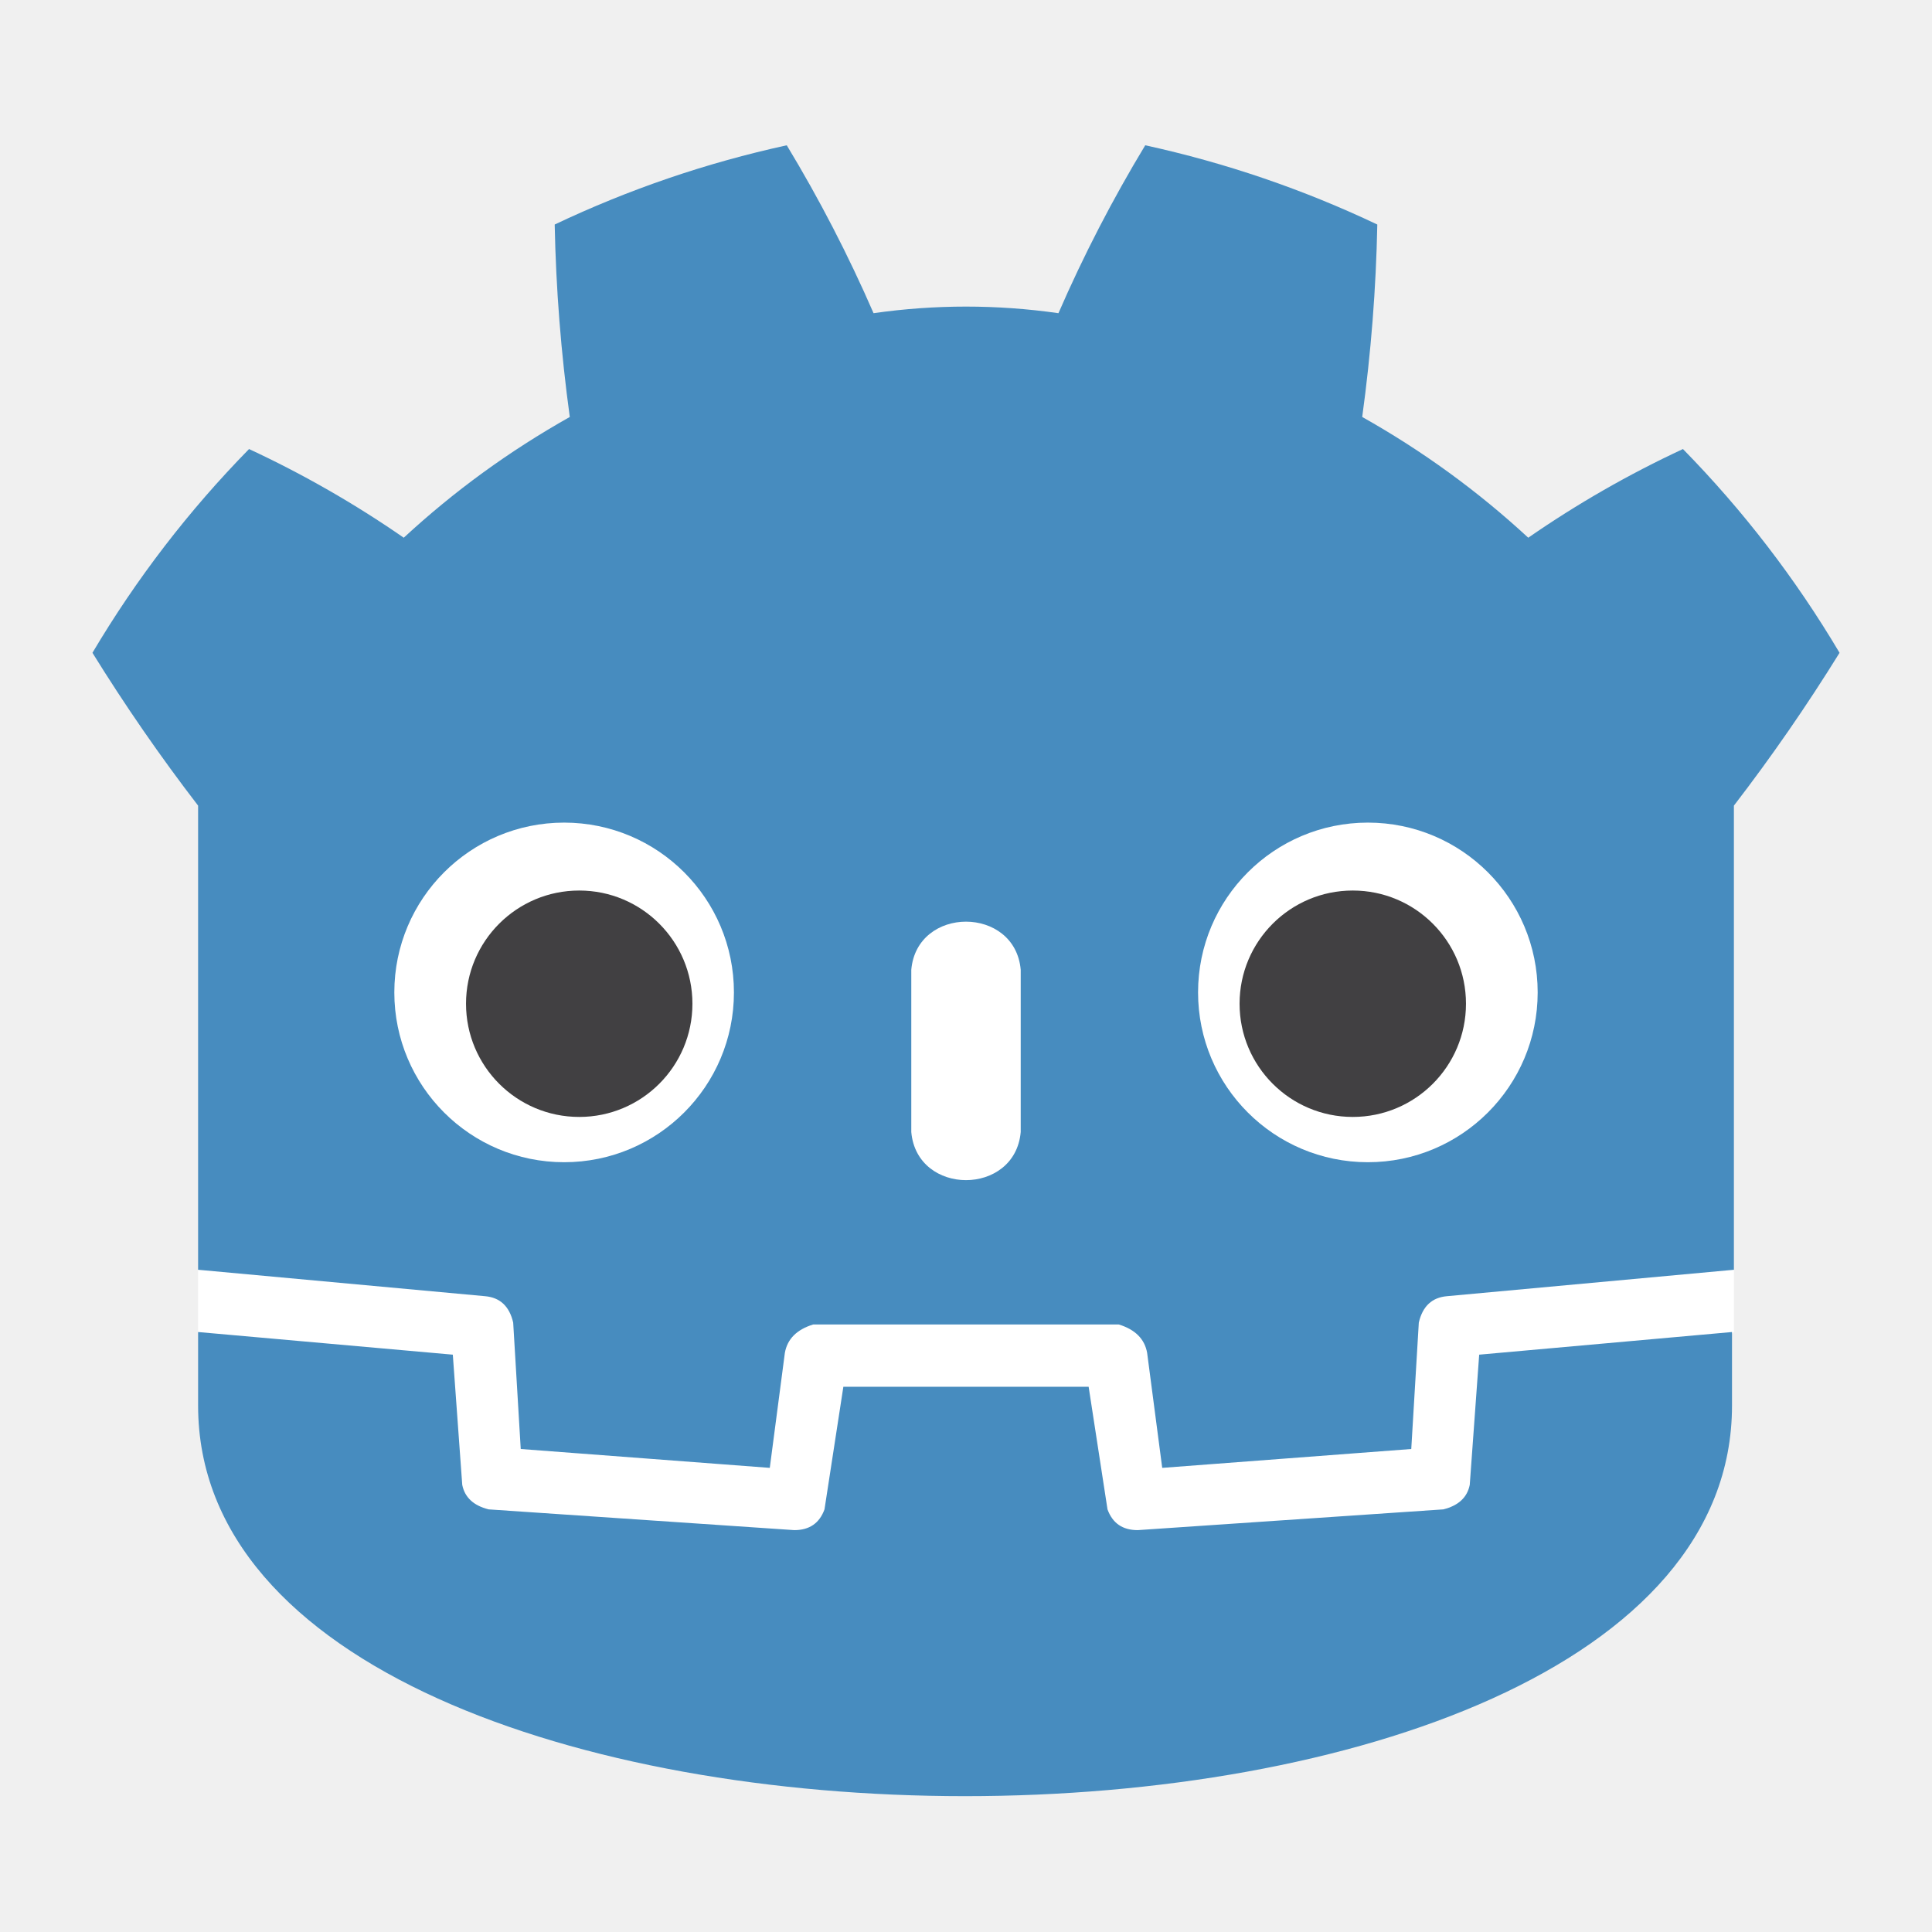
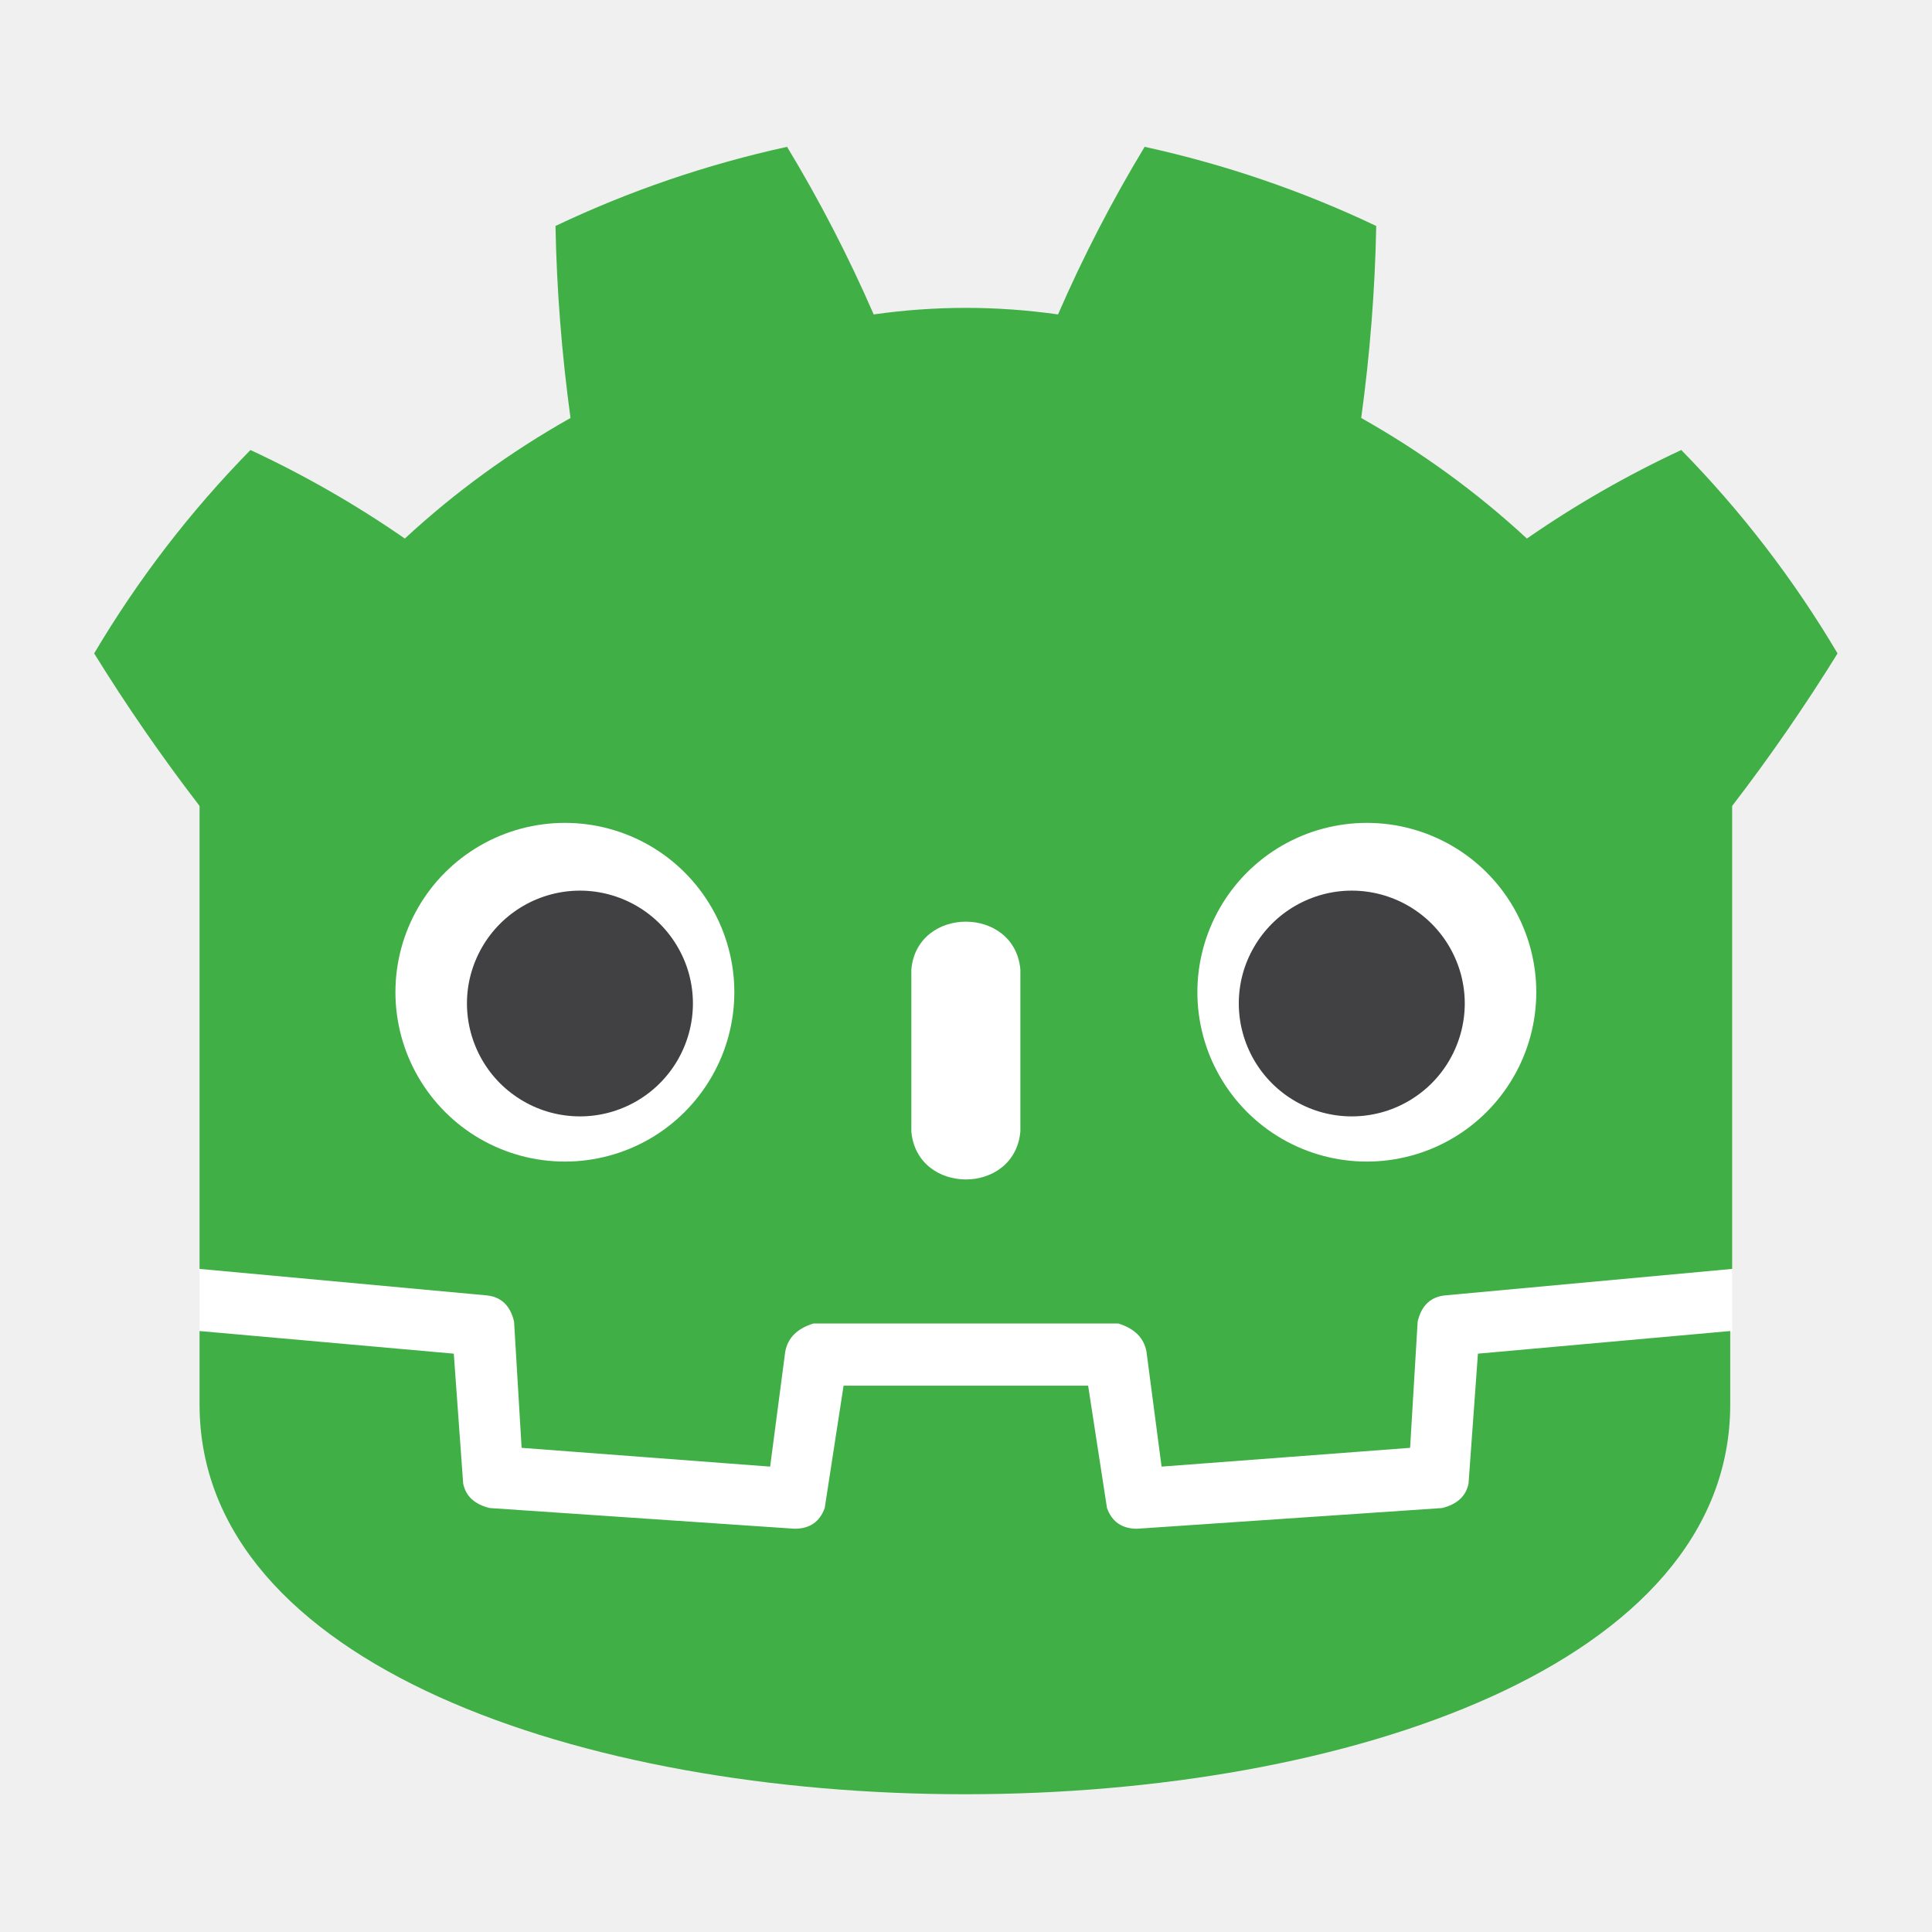
- <svg xmlns="http://www.w3.org/2000/svg" width="1024" height="1024" viewBox="0 0 1024 1024">
-   <g fill="#fff">
-     <path d="M105 673v33q407 354 814 0v-33z" />
-     <path fill="#478cbf" d="m105 673 152 14q12 1 15 14l4 67 132 10 8-61q2-11 15-15h162q13 4 15 15l8 61 132-10 4-67q3-13 15-14l152-14V427q30-39 56-81-35-59-83-108-43 20-82 47-40-37-88-64 7-51 8-102-59-28-123-42-26 43-46 89-49-7-98 0-20-46-46-89-64 14-123 42 1 51 8 102-48 27-88 64-39-27-82-47-48 49-83 108 26 42 56 81zm0 33v39c0 276 813 276 813 0v-39l-134 12-5 69q-2 10-14 13l-162 11q-12 0-16-11l-10-65H447l-10 65q-4 11-16 11l-162-11q-12-3-14-13l-5-69z" />
-     <path d="M483 600c3 34 55 34 58 0v-86c-3-34-55-34-58 0z" />
-     <circle cx="725" cy="526" r="90" />
-     <circle cx="299" cy="526" r="90" />
+ <svg xmlns="http://www.w3.org/2000/svg" xmlns:ns1="http://xml.openoffice.org/svg/export" version="1.2" width="271.46mm" height="271.46mm" viewBox="0 0 27146 27146" preserveAspectRatio="xMidYMid" fill-rule="evenodd" stroke-width="28.222" stroke-linejoin="round" xml:space="preserve">
+   <defs class="ClipPathGroup">
+     <clipPath id="presentation_clip_path" clipPathUnits="userSpaceOnUse">
+       <rect x="0" y="0" width="27146" height="27146" />
+     </clipPath>
+     <clipPath id="presentation_clip_path_shrink" clipPathUnits="userSpaceOnUse">
+       <rect x="27" y="27" width="27092" height="27092" />
+     </clipPath>
+   </defs>
+   <defs class="TextShapeIndex">
+     <g ns1:slide="id1" ns1:id-list="id3 id4 id5 id6 id7 id8 id9" />
+   </defs>
+   <defs class="EmbeddedBulletChars">
+     <g id="bullet-char-template-57356" transform="scale(0.0004882812,-0.0004882812)">
+       <path d="M 580,1141 L 1163,571 580,0 -4,571 580,1141 Z" />
+     </g>
+     <g id="bullet-char-template-57354" transform="scale(0.0004882812,-0.0004882812)">
+       <path d="M 8,1128 L 1137,1128 1137,0 8,0 8,1128 Z" />
+     </g>
+     <g id="bullet-char-template-10146" transform="scale(0.0004882812,-0.0004882812)">
+       <path d="M 174,0 L 602,739 174,1481 1456,739 174,0 Z M 1358,739 L 309,1346 659,739 1358,739 Z" />
+     </g>
+     <g id="bullet-char-template-10132" transform="scale(0.0004882812,-0.0004882812)">
+       <path d="M 2015,739 L 1276,0 717,0 1260,543 174,543 174,936 1260,936 717,1481 1274,1481 2015,739 Z" />
+     </g>
+     <g id="bullet-char-template-10007" transform="scale(0.0004882812,-0.0004882812)">
+       <path d="M 0,-2 C -7,14 -16,27 -25,37 L 356,567 C 262,823 215,952 215,954 215,979 228,992 255,992 264,992 276,990 289,987 310,991 331,999 354,1012 L 381,999 492,748 772,1049 836,1024 860,1049 C 881,1039 901,1025 922,1006 886,937 835,863 770,784 769,783 710,716 594,584 L 774,223 C 774,196 753,168 711,139 L 727,119 C 717,90 699,76 672,76 641,76 570,178 457,381 L 164,-76 C 142,-110 111,-127 72,-127 30,-127 9,-110 8,-76 1,-67 -2,-52 -2,-32 -2,-23 -1,-13 0,-2 Z" />
+     </g>
+     <g id="bullet-char-template-10004" transform="scale(0.0004882812,-0.0004882812)">
+       <path d="M 285,-33 C 182,-33 111,30 74,156 52,228 41,333 41,471 41,549 55,616 82,672 116,743 169,778 240,778 293,778 328,747 346,684 L 369,508 C 377,444 397,411 428,410 L 1163,1116 C 1174,1127 1196,1133 1229,1133 1271,1133 1292,1118 1292,1087 L 1292,965 C 1292,929 1282,901 1262,881 L 442,47 C 390,-6 338,-33 285,-33 Z" />
+     </g>
+     <g id="bullet-char-template-9679" transform="scale(0.0004882812,-0.0004882812)">
+       <path d="M 813,0 C 632,0 489,54 383,161 276,268 223,411 223,592 223,773 276,916 383,1023 489,1130 632,1184 813,1184 992,1184 1136,1130 1245,1023 1353,916 1407,772 1407,592 1407,412 1353,268 1245,161 1136,54 992,0 813,0 Z" />
+     </g>
+     <g id="bullet-char-template-8226" transform="scale(0.0004882812,-0.0004882812)">
+       <path d="M 346,457 C 273,457 209,483 155,535 101,586 74,649 74,723 74,796 101,859 155,911 209,963 273,989 346,989 419,989 480,963 531,910 582,859 608,796 608,723 608,648 583,586 532,535 482,483 420,457 346,457 Z" />
+     </g>
+     <g id="bullet-char-template-8211" transform="scale(0.0004882812,-0.0004882812)">
+       <path d="M -4,459 L 1135,459 1135,606 -4,606 -4,459 Z" />
+     </g>
+     <g id="bullet-char-template-61548" transform="scale(0.0004882812,-0.0004882812)">
+       <path d="M 173,740 C 173,903 231,1043 346,1159 462,1274 601,1332 765,1332 928,1332 1067,1274 1183,1159 1299,1043 1357,903 1357,740 1357,577 1299,437 1183,322 1067,206 928,148 765,148 601,148 462,206 346,322 231,437 173,577 173,740 Z" />
+     </g>
+   </defs>
+   <g>
+     <g id="id2" class="Master_Slide">
+       <g id="bg-id2" class="Background" />
+       <g id="bo-id2" class="BackgroundObjects" />
+     </g>
  </g>
-   <g fill="#414042">
-     <circle cx="307" cy="532" r="60" />
-     <circle cx="717" cy="532" r="60" />
+   <g class="SlideGroup">
+     <g>
+       <g id="container-id1">
+         <g id="id1" class="Slide" clip-path="url(#presentation_clip_path)">
+           <g class="Page">
+             <g class="com.sun.star.drawing.ClosedBezierShape">
+               <g id="id3">
+                 <rect class="BoundingBox" stroke="none" fill="none" x="2803" y="17829" width="21537" height="5558" />
+                 <path fill="rgb(255,255,255)" stroke="none" d="M 2804,17829 L 2804,18702 C 9983,24946 17159,24946 24338,18702 L 24338,17829 2804,17829 Z" />
+               </g>
+             </g>
+             <g class="com.sun.star.drawing.ClosedBezierShape">
+               <g id="id4">
+                 <rect class="BoundingBox" stroke="none" fill="none" x="1322" y="2062" width="24499" height="23150" />
+                 <path fill="rgb(63,175,70)" stroke="none" d="M 2804,17829 L 6826,18200 C 7037,18217 7170,18341 7223,18570 L 7329,20343 10821,20607 11033,18993 C 11068,18799 11200,18667 11429,18596 L 15713,18596 C 15942,18667 16074,18799 16109,18993 L 16321,20607 19813,20343 19919,18570 C 19972,18341 20105,18217 20316,18200 L 24338,17829 24338,11324 C 24867,10636 25361,9921 25819,9181 25202,8140 24470,7187 23623,6323 22865,6676 22142,7090 21454,7567 20748,6914 19972,6350 19126,5873 19249,4974 19320,4074 19337,3175 18297,2681 17212,2310 16083,2063 15624,2822 15219,3607 14866,4418 14002,4295 13140,4295 12276,4418 11923,3607 11518,2822 11059,2063 9930,2310 8845,2681 7805,3175 7822,4074 7893,4974 8016,5873 7170,6350 6394,6914 5688,7567 5000,7090 4277,6676 3519,6323 2672,7187 1940,8140 1323,9181 1781,9921 2275,10636 2804,11324 L 2804,17829 Z M 2804,18702 L 2804,19734 C 2804,27036 24311,27036 24311,19734 L 24311,18702 20766,19020 20634,20845 C 20598,21022 20475,21136 20263,21189 L 15977,21480 C 15765,21480 15624,21383 15554,21189 L 15289,19470 11853,19470 11588,21189 C 11518,21383 11377,21480 11165,21480 L 6879,21189 C 6667,21136 6544,21022 6508,20845 L 6376,19020 2804,18702 Z" />
+               </g>
+             </g>
+             <g class="com.sun.star.drawing.ClosedBezierShape">
+               <g id="id5">
+                 <rect class="BoundingBox" stroke="none" fill="none" x="12804" y="12949" width="1535" height="3625" />
+                 <path fill="rgb(255,255,255)" stroke="none" d="M 12805,15898 C 12885,16797 14257,16797 14337,15898 L 14337,13622 C 14257,12726 12885,12726 12805,13622 L 12805,15898 Z" />
+               </g>
+             </g>
+             <g class="com.sun.star.drawing.ClosedBezierShape">
+               <g id="id6">
+                 <rect class="BoundingBox" stroke="none" fill="none" x="16824" y="11561" width="4764" height="4762" />
+                 <path fill="rgb(255,255,255)" stroke="none" d="M 21586,13940 C 21586,14358 21476,14769 21267,15130 21058,15492 20758,15793 20396,16002 20034,16211 19623,16321 19205,16321 18787,16321 18376,16211 18014,16002 17652,15793 17352,15492 17143,15130 16934,14769 16824,14358 16824,13940 16824,13525 16934,13114 17143,12752 17352,12390 17652,12090 18014,11881 18376,11672 18787,11562 19205,11562 19623,11562 20034,11672 20396,11881 20758,12090 21058,12390 21267,12752 21476,13114 21586,13525 21586,13940 Z" />
+               </g>
+             </g>
+             <g class="com.sun.star.drawing.ClosedBezierShape">
+               <g id="id7">
+                 <rect class="BoundingBox" stroke="none" fill="none" x="5555" y="11561" width="4764" height="4762" />
+                 <path fill="rgb(255,255,255)" stroke="none" d="M 10318,13940 C 10318,14358 10208,14769 9999,15130 9790,15492 9490,15793 9128,16002 8766,16211 8355,16321 7937,16321 7519,16321 7108,16211 6746,16002 6384,15793 6084,15492 5875,15130 5666,14769 5556,14358 5556,13940 5556,13525 5666,13114 5875,12752 6084,12390 6384,12090 6746,11881 7108,11672 7519,11562 7937,11562 8355,11562 8766,11672 9128,11881 9490,12090 9790,12390 9999,12752 10208,13114 10318,13525 10318,13940 Z" />
+               </g>
+             </g>
+             <g class="com.sun.star.drawing.ClosedBezierShape">
+               <g id="id8">
+                 <rect class="BoundingBox" stroke="none" fill="none" x="6560" y="12513" width="3177" height="3175" />
+                 <path fill="rgb(65,64,66)" stroke="none" d="M 9736,14099 C 9736,14377 9662,14651 9523,14892 9383,15134 9183,15334 8942,15473 8700,15613 8427,15686 8149,15686 7870,15686 7596,15613 7355,15473 7114,15334 6913,15134 6774,14892 6635,14651 6561,14377 6561,14099 6561,13820 6635,13549 6774,13308 6913,13067 7114,12866 7355,12727 7596,12588 7870,12514 8149,12514 8427,12514 8700,12588 8942,12727 9183,12866 9384,13067 9523,13308 9663,13549 9736,13820 9736,14099 Z" />
+               </g>
+             </g>
+             <g class="com.sun.star.drawing.ClosedBezierShape">
+               <g id="id9">
+                 <rect class="BoundingBox" stroke="none" fill="none" x="17406" y="12513" width="3177" height="3175" />
+                 <path fill="rgb(65,64,66)" stroke="none" d="M 20581,14099 C 20581,14377 20507,14651 20368,14892 20229,15134 20028,15334 19787,15473 19546,15613 19272,15686 18993,15686 18715,15686 18442,15613 18200,15473 17959,15334 17759,15134 17619,14892 17480,14651 17406,14377 17406,14099 17406,13820 17479,13549 17619,13308 17758,13067 17959,12866 18200,12727 18442,12588 18715,12514 18993,12514 19272,12514 19546,12588 19787,12727 20028,12866 20229,13067 20368,13308 20507,13549 20581,13820 20581,14099 Z" />
+               </g>
+             </g>
+           </g>
+         </g>
+       </g>
+     </g>
  </g>
</svg>
